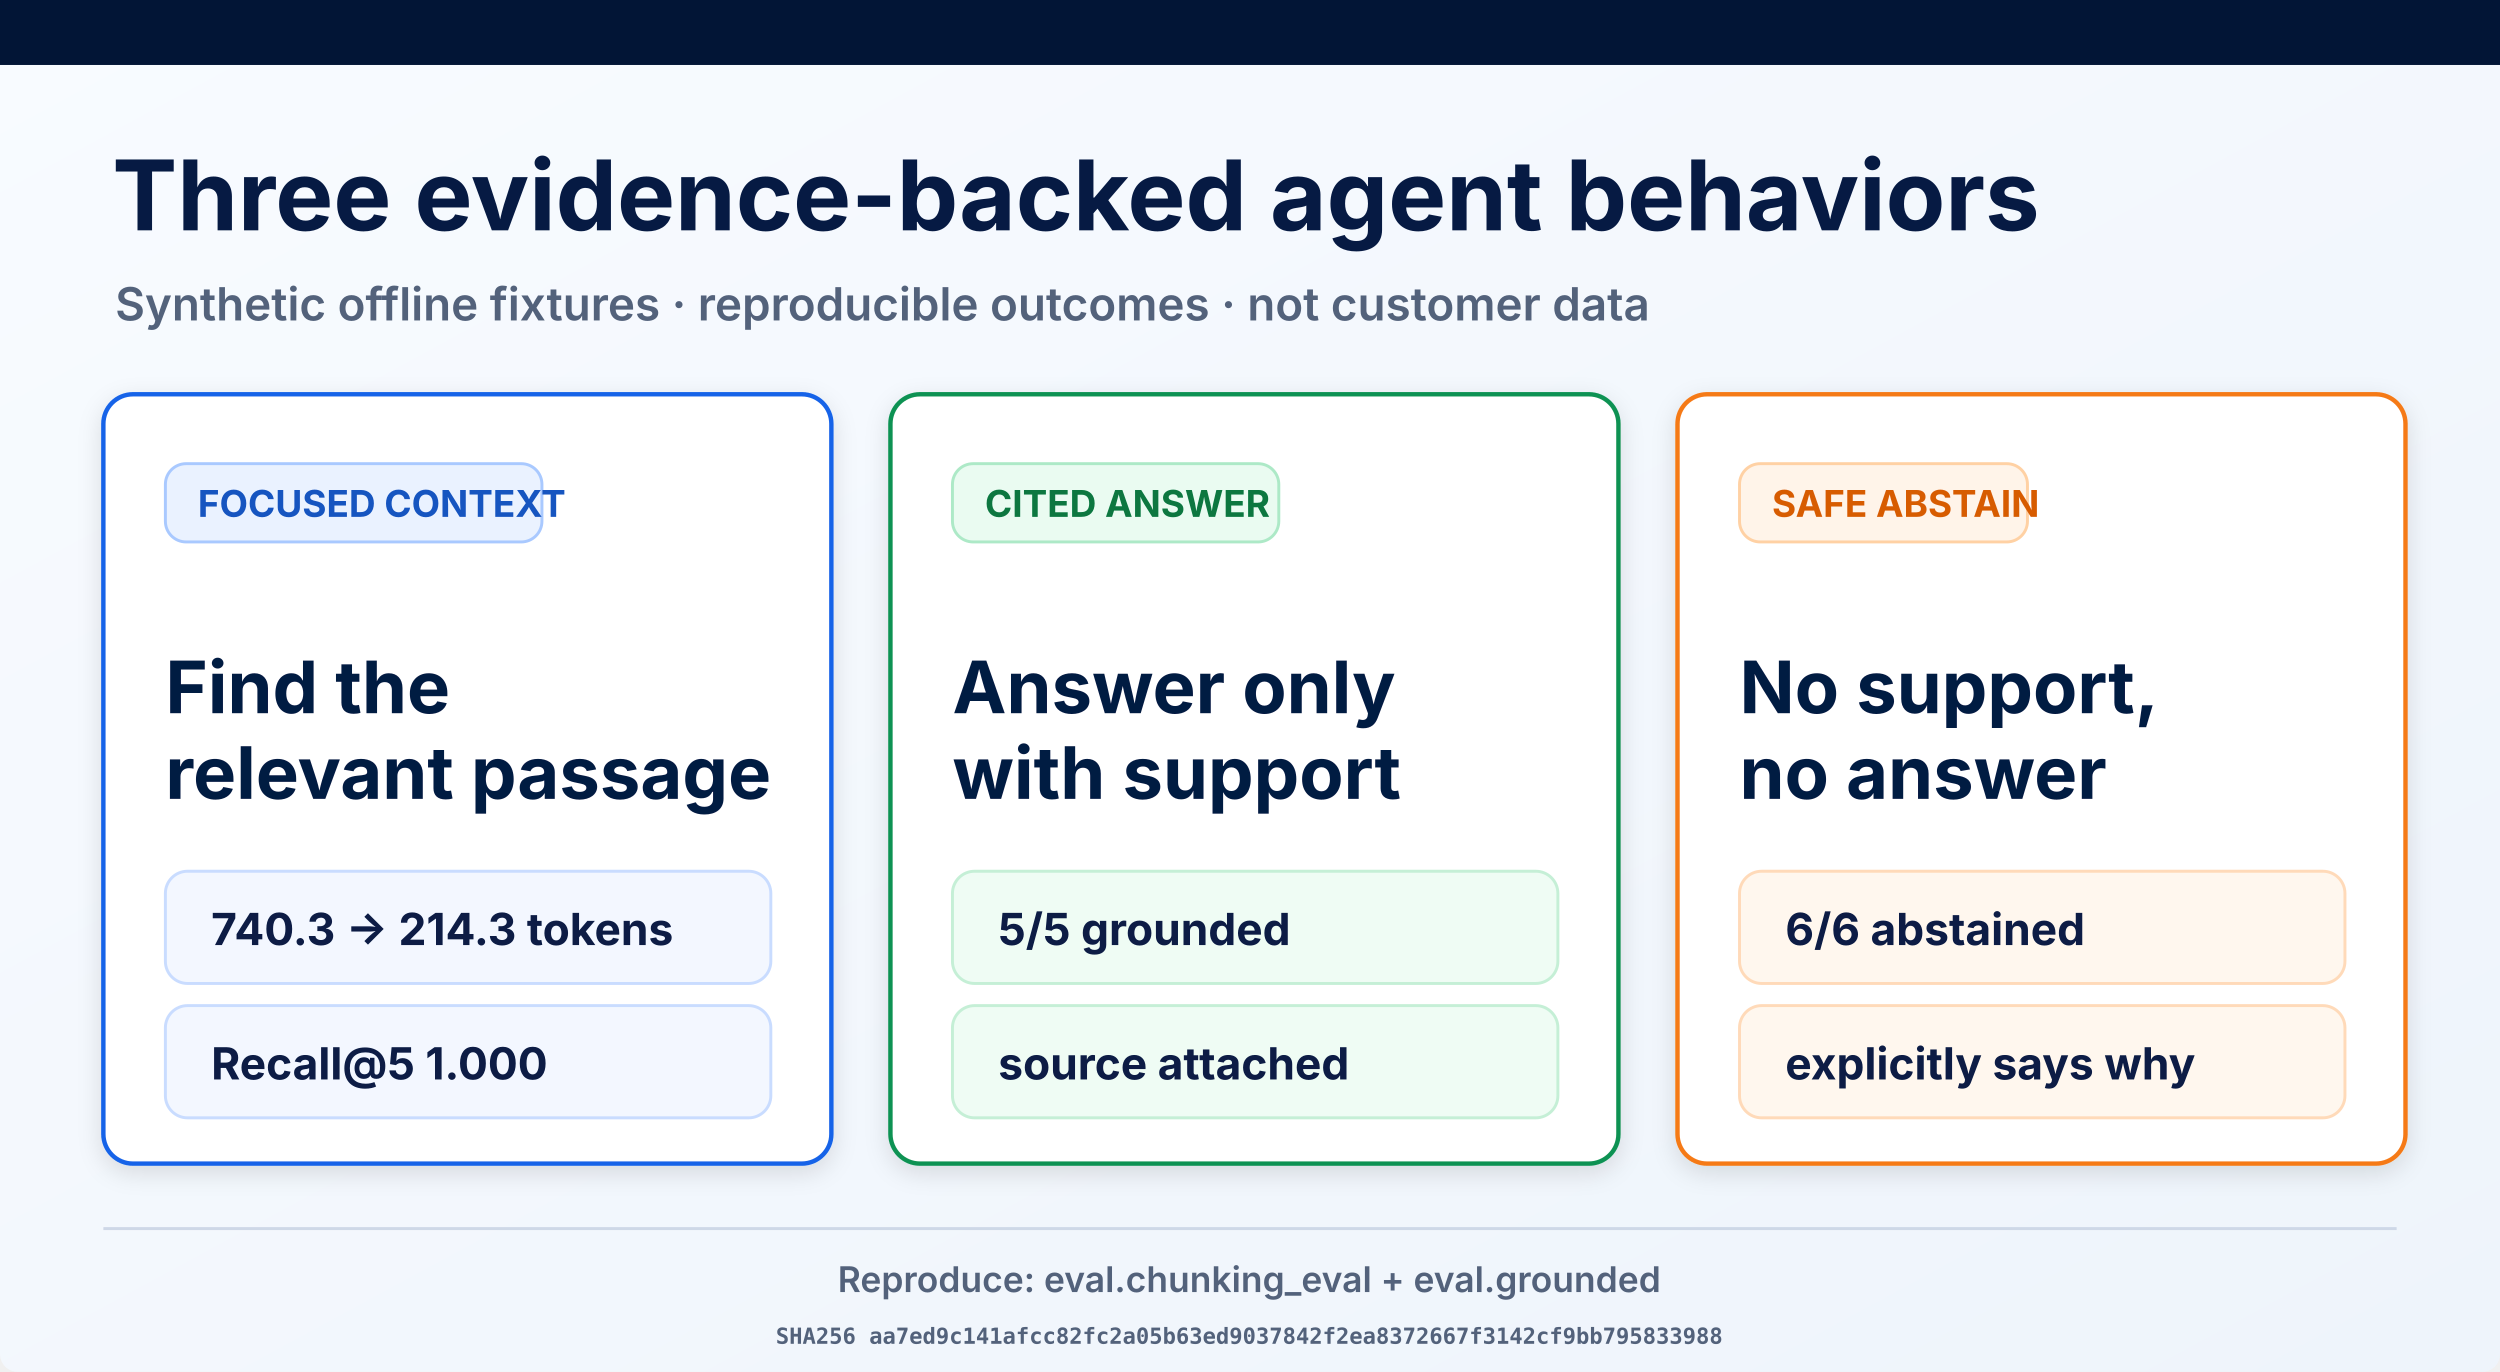
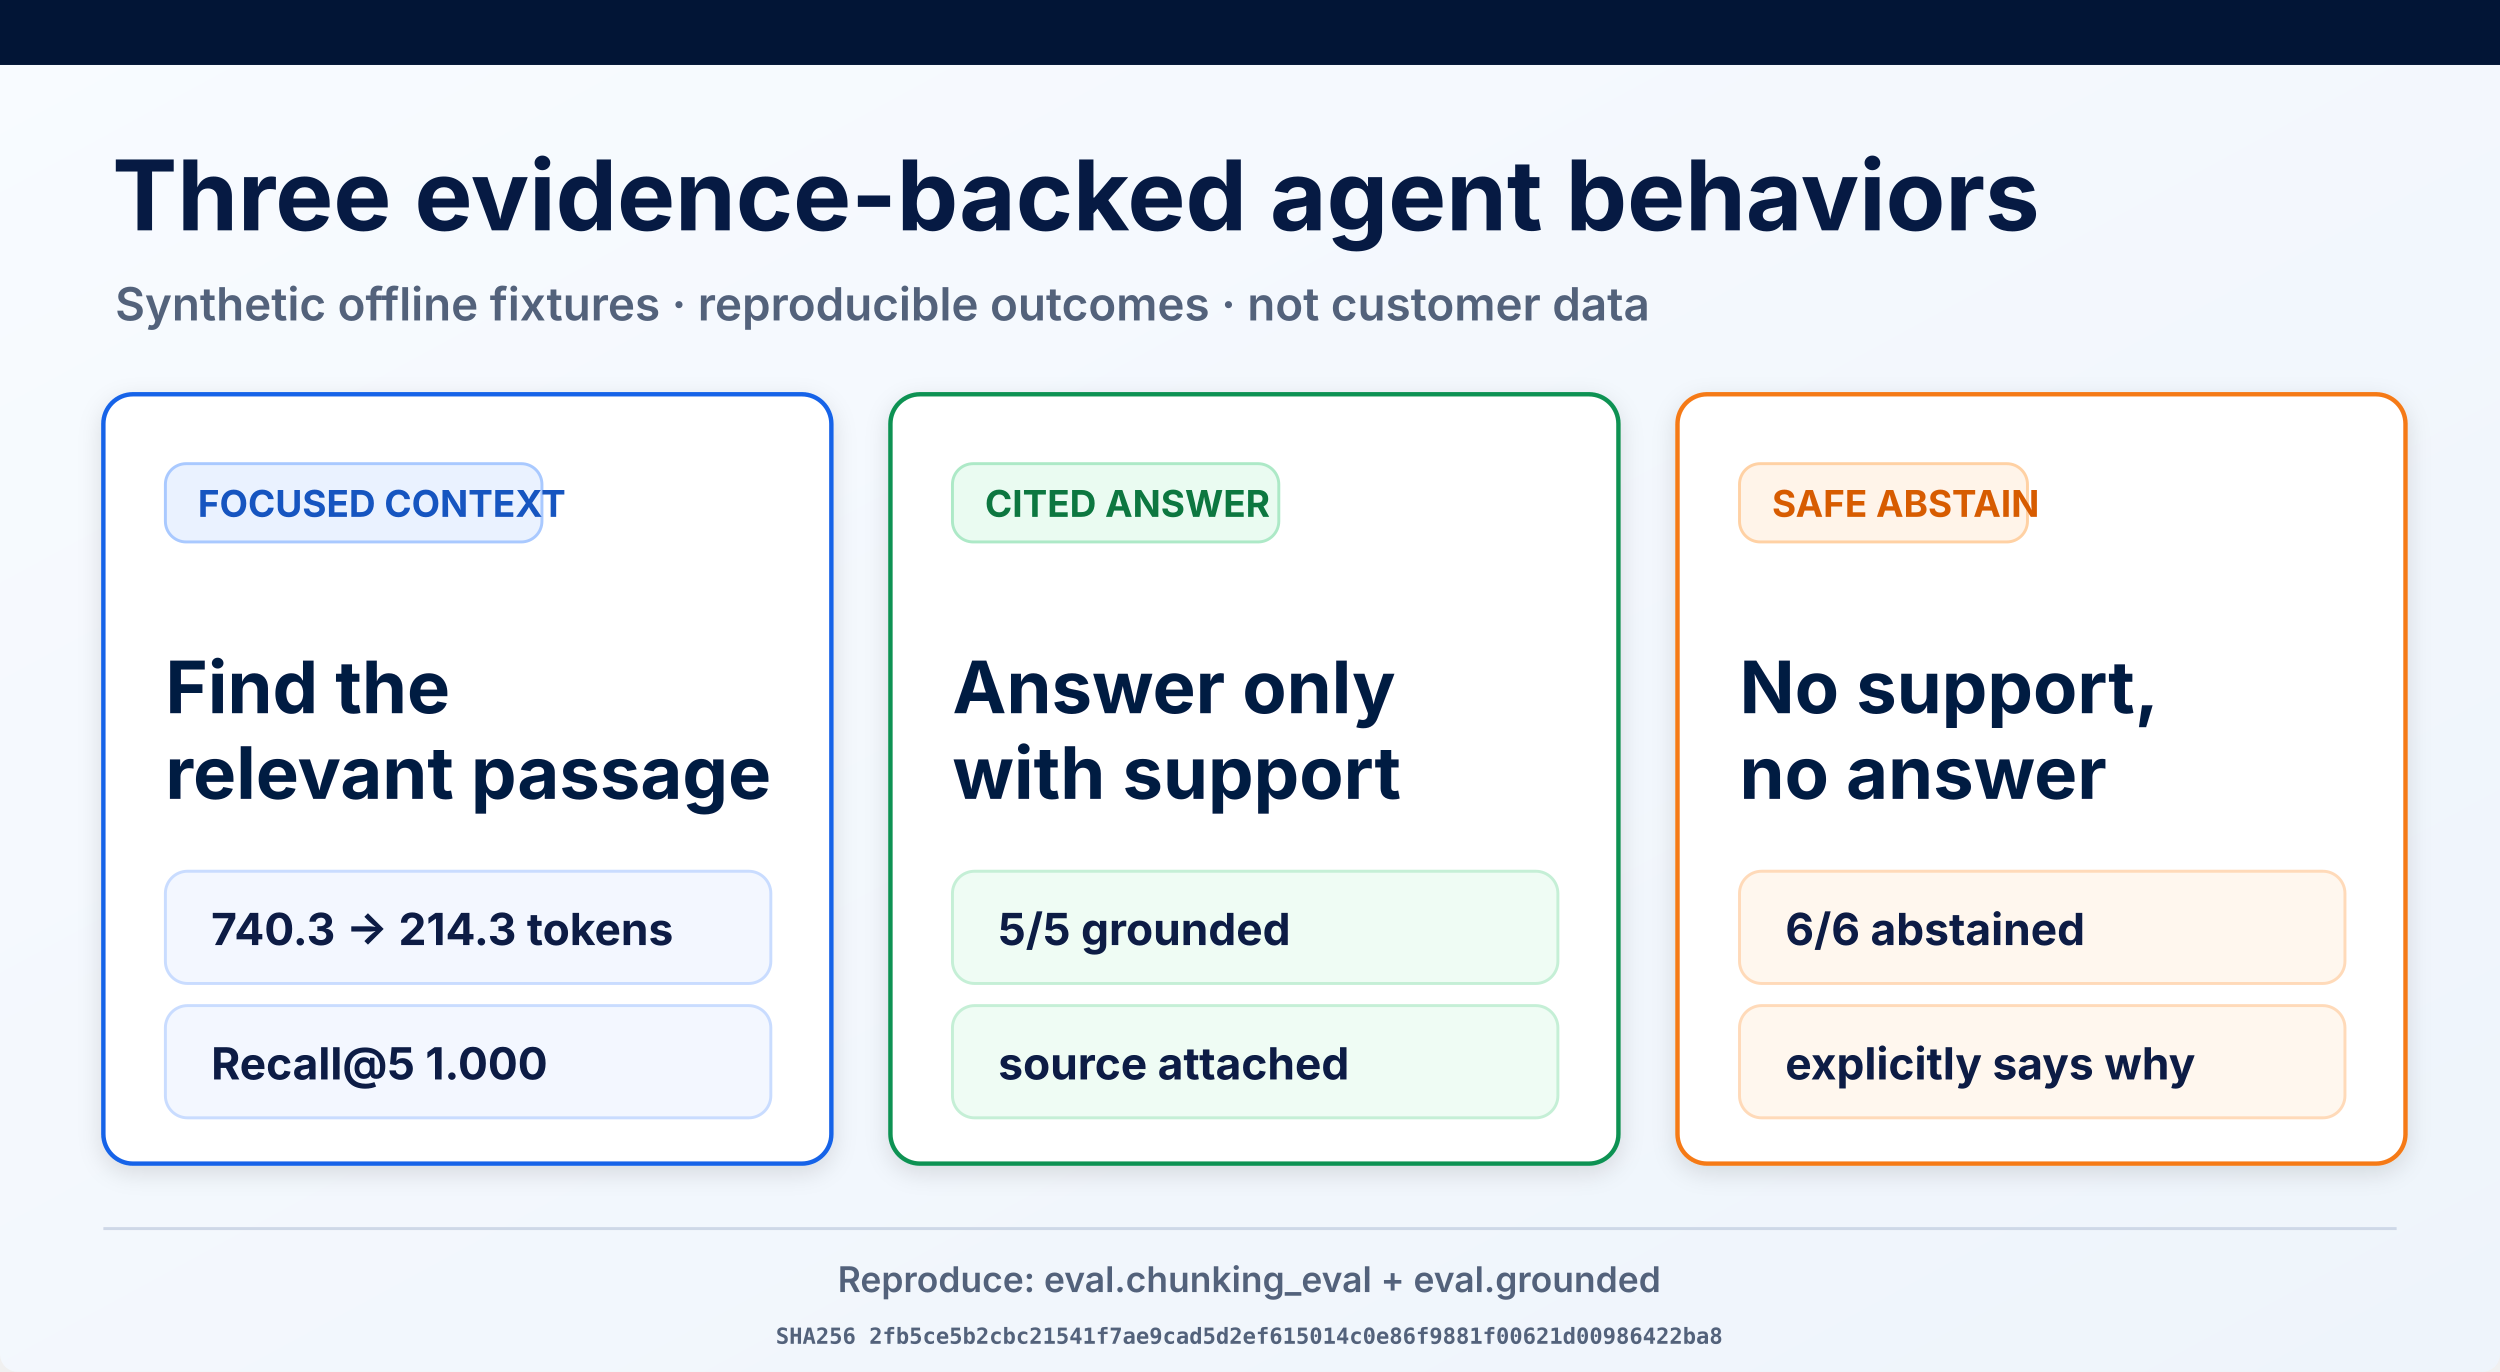
<svg xmlns="http://www.w3.org/2000/svg" width="1693" height="929" viewBox="0 0 1693 929" role="img" aria-labelledby="title desc">
  <defs>
    <linearGradient id="page" x1="0" y1="0" x2="1" y2="1">
      <stop offset="0" stop-color="#f8fbff" />
      <stop offset="1" stop-color="#eef4fb" />
    </linearGradient>
    <filter id="shadow" x="-10%" y="-10%" width="120%" height="130%">
      <feDropShadow dx="0" dy="5" stdDeviation="8" flood-opacity=".12" />
    </filter>
  </defs>
  <rect width="1693" height="929" rx="12" fill="url(#page)" />
  <rect width="1693" height="44" fill="#021536" />
  <text x="76" y="156" font-family="Inter, Arial, sans-serif" font-size="66" font-weight="700" fill="#061a43">Three evidence-backed agent behaviors</text>
  <text x="78" y="217" font-family="Inter, Arial, sans-serif" font-size="31" font-weight="600" fill="#53627b">Synthetic offline fixtures · reproducible outcomes · not customer data</text>
  <g filter="url(#shadow)">
    <rect x="70" y="267" width="493" height="521" rx="20" fill="#fff" stroke="#1763e8" stroke-width="3" />
    <rect x="112" y="314" width="255" height="53" rx="14" fill="#eaf2ff" stroke="#a9c9ff" stroke-width="2" />
    <text x="134" y="350" font-family="Inter, Arial, sans-serif" font-size="25" font-weight="700" fill="#1554c0">FOCUSED CONTEXT</text>
    <text x="112" y="483" font-family="Inter, Arial, sans-serif" font-size="49" font-weight="700" fill="#061a43">Find the</text>
    <text x="112" y="541" font-family="Inter, Arial, sans-serif" font-size="49" font-weight="700" fill="#061a43">relevant passage</text>
    <rect x="112" y="590" width="410" height="76" rx="15" fill="#f3f7ff" stroke="#c9dcff" stroke-width="2" />
    <text x="143" y="640" font-family="Inter, Arial, sans-serif" font-size="30" font-weight="700" fill="#0a1b44">740.3 → 214.3 tokens</text>
    <rect x="112" y="681" width="410" height="76" rx="15" fill="#f3f7ff" stroke="#c9dcff" stroke-width="2" />
    <text x="143" y="731" font-family="Inter, Arial, sans-serif" font-size="30" font-weight="700" fill="#0a1b44">Recall@5 1.000</text>
  </g>
  <g filter="url(#shadow)">
    <rect x="603" y="267" width="493" height="521" rx="20" fill="#fff" stroke="#109252" stroke-width="3" />
    <rect x="645" y="314" width="221" height="53" rx="14" fill="#eafbf1" stroke="#ade9c7" stroke-width="2" />
    <text x="667" y="350" font-family="Inter, Arial, sans-serif" font-size="25" font-weight="700" fill="#08773f">CITED ANSWER</text>
    <text x="645" y="483" font-family="Inter, Arial, sans-serif" font-size="49" font-weight="700" fill="#061a43">Answer only</text>
    <text x="645" y="541" font-family="Inter, Arial, sans-serif" font-size="49" font-weight="700" fill="#061a43">with support</text>
    <rect x="645" y="590" width="410" height="76" rx="15" fill="#effcf4" stroke="#c5efd6" stroke-width="2" />
    <text x="676" y="640" font-family="Inter, Arial, sans-serif" font-size="30" font-weight="700" fill="#0a1b44">5/5 grounded</text>
    <rect x="645" y="681" width="410" height="76" rx="15" fill="#effcf4" stroke="#c5efd6" stroke-width="2" />
    <text x="676" y="731" font-family="Inter, Arial, sans-serif" font-size="30" font-weight="700" fill="#0a1b44">source attached</text>
  </g>
  <g filter="url(#shadow)">
    <rect x="1136" y="267" width="493" height="521" rx="20" fill="#fff" stroke="#f57a19" stroke-width="3" />
    <rect x="1178" y="314" width="195" height="53" rx="14" fill="#fff4e9" stroke="#ffd1a4" stroke-width="2" />
    <text x="1200" y="350" font-family="Inter, Arial, sans-serif" font-size="25" font-weight="700" fill="#d75c06">SAFE ABSTAIN</text>
    <text x="1178" y="483" font-family="Inter, Arial, sans-serif" font-size="49" font-weight="700" fill="#061a43">No support,</text>
    <text x="1178" y="541" font-family="Inter, Arial, sans-serif" font-size="49" font-weight="700" fill="#061a43">no answer</text>
    <rect x="1178" y="590" width="410" height="76" rx="15" fill="#fff7ee" stroke="#ffdab9" stroke-width="2" />
    <text x="1209" y="640" font-family="Inter, Arial, sans-serif" font-size="30" font-weight="700" fill="#0a1b44">6/6 abstained</text>
    <rect x="1178" y="681" width="410" height="76" rx="15" fill="#fff7ee" stroke="#ffdab9" stroke-width="2" />
    <text x="1209" y="731" font-family="Inter, Arial, sans-serif" font-size="30" font-weight="700" fill="#0a1b44">explicitly says why</text>
  </g>
  <line x1="70" y1="832" x2="1623" y2="832" stroke="#ced8e7" stroke-width="2" />
  <text x="846" y="875" text-anchor="middle" font-family="Inter, Arial, sans-serif" font-size="24" font-weight="600" fill="#53627b">Reproduce: eval.chunking_eval + eval.grounded</text>
-   <text x="846" y="910" text-anchor="middle" font-family="ui-monospace, monospace" font-size="15" font-weight="600" fill="#53627b">SHA256 aa7ed9c141afcc82fc2a05b63ed9037842f2ea8372667f3142cf9bb795833988</text>
+   <text x="846" y="910" text-anchor="middle" font-family="ui-monospace, monospace" font-size="15" font-weight="600" fill="#53627b">SHA256 2fb5ce5b2cbc21541f7ae9cad5d2ef615014c0e86f9881f00621d00986422ba8</text>
</svg>
